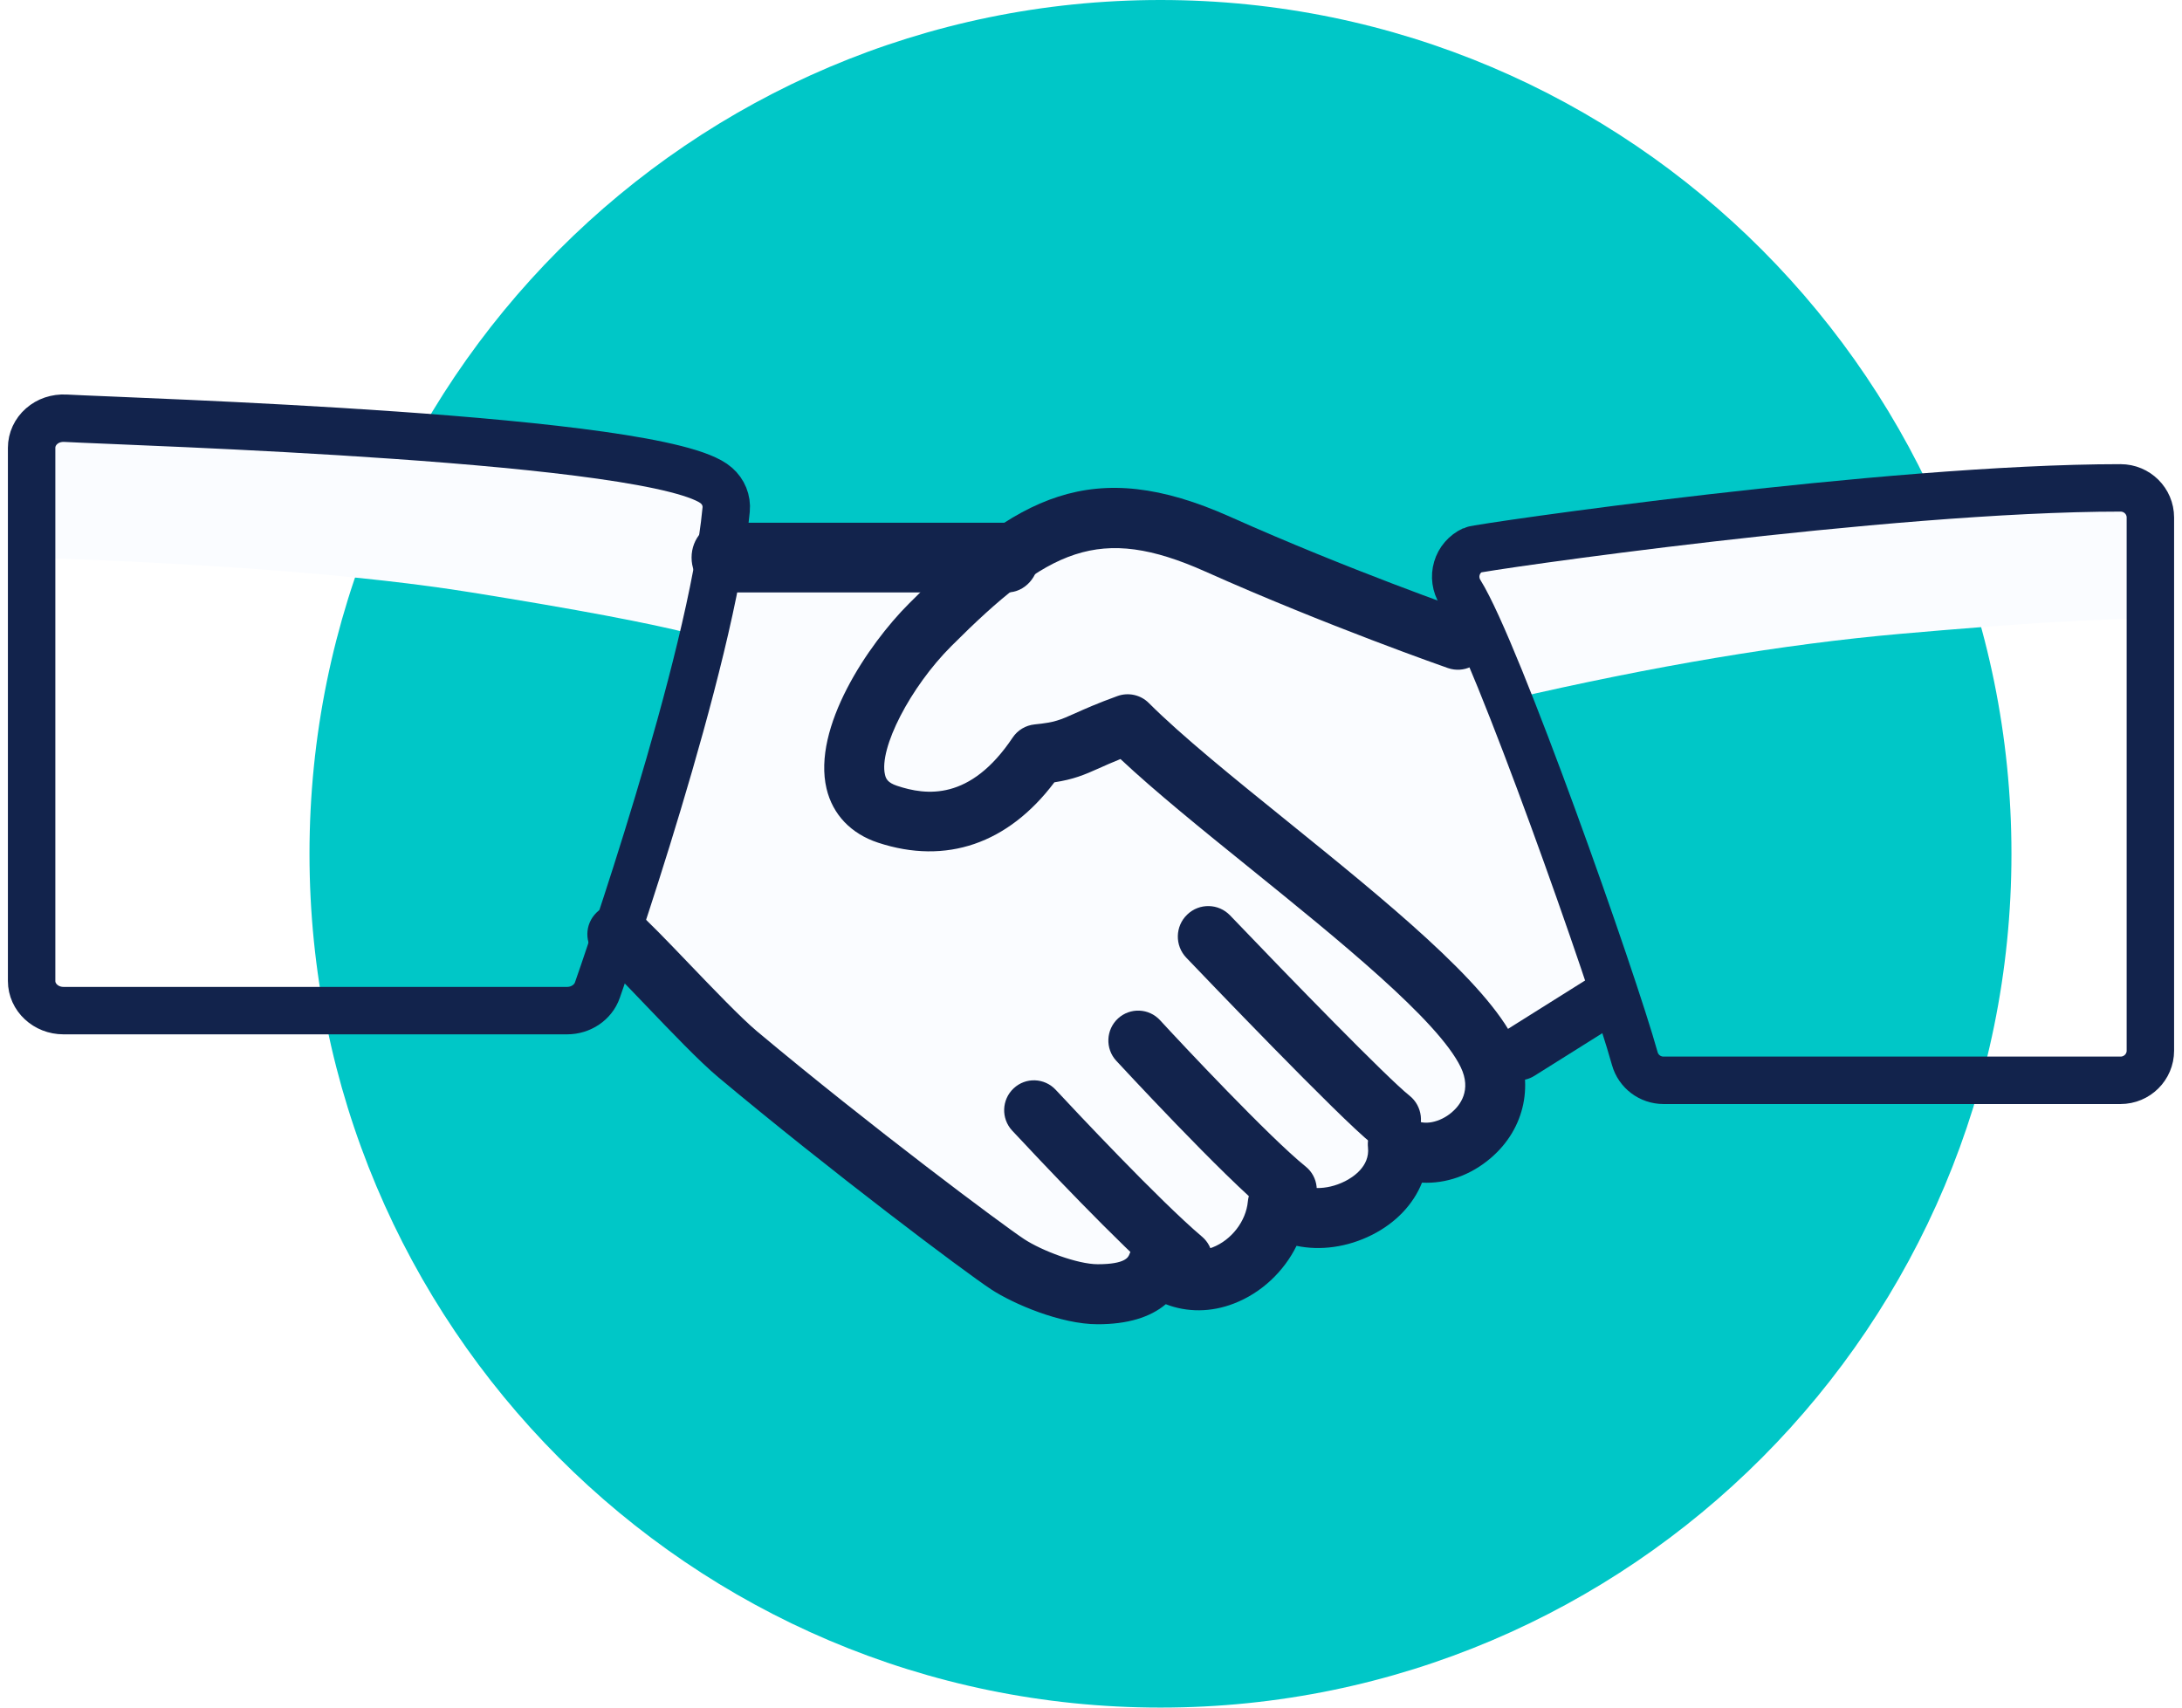
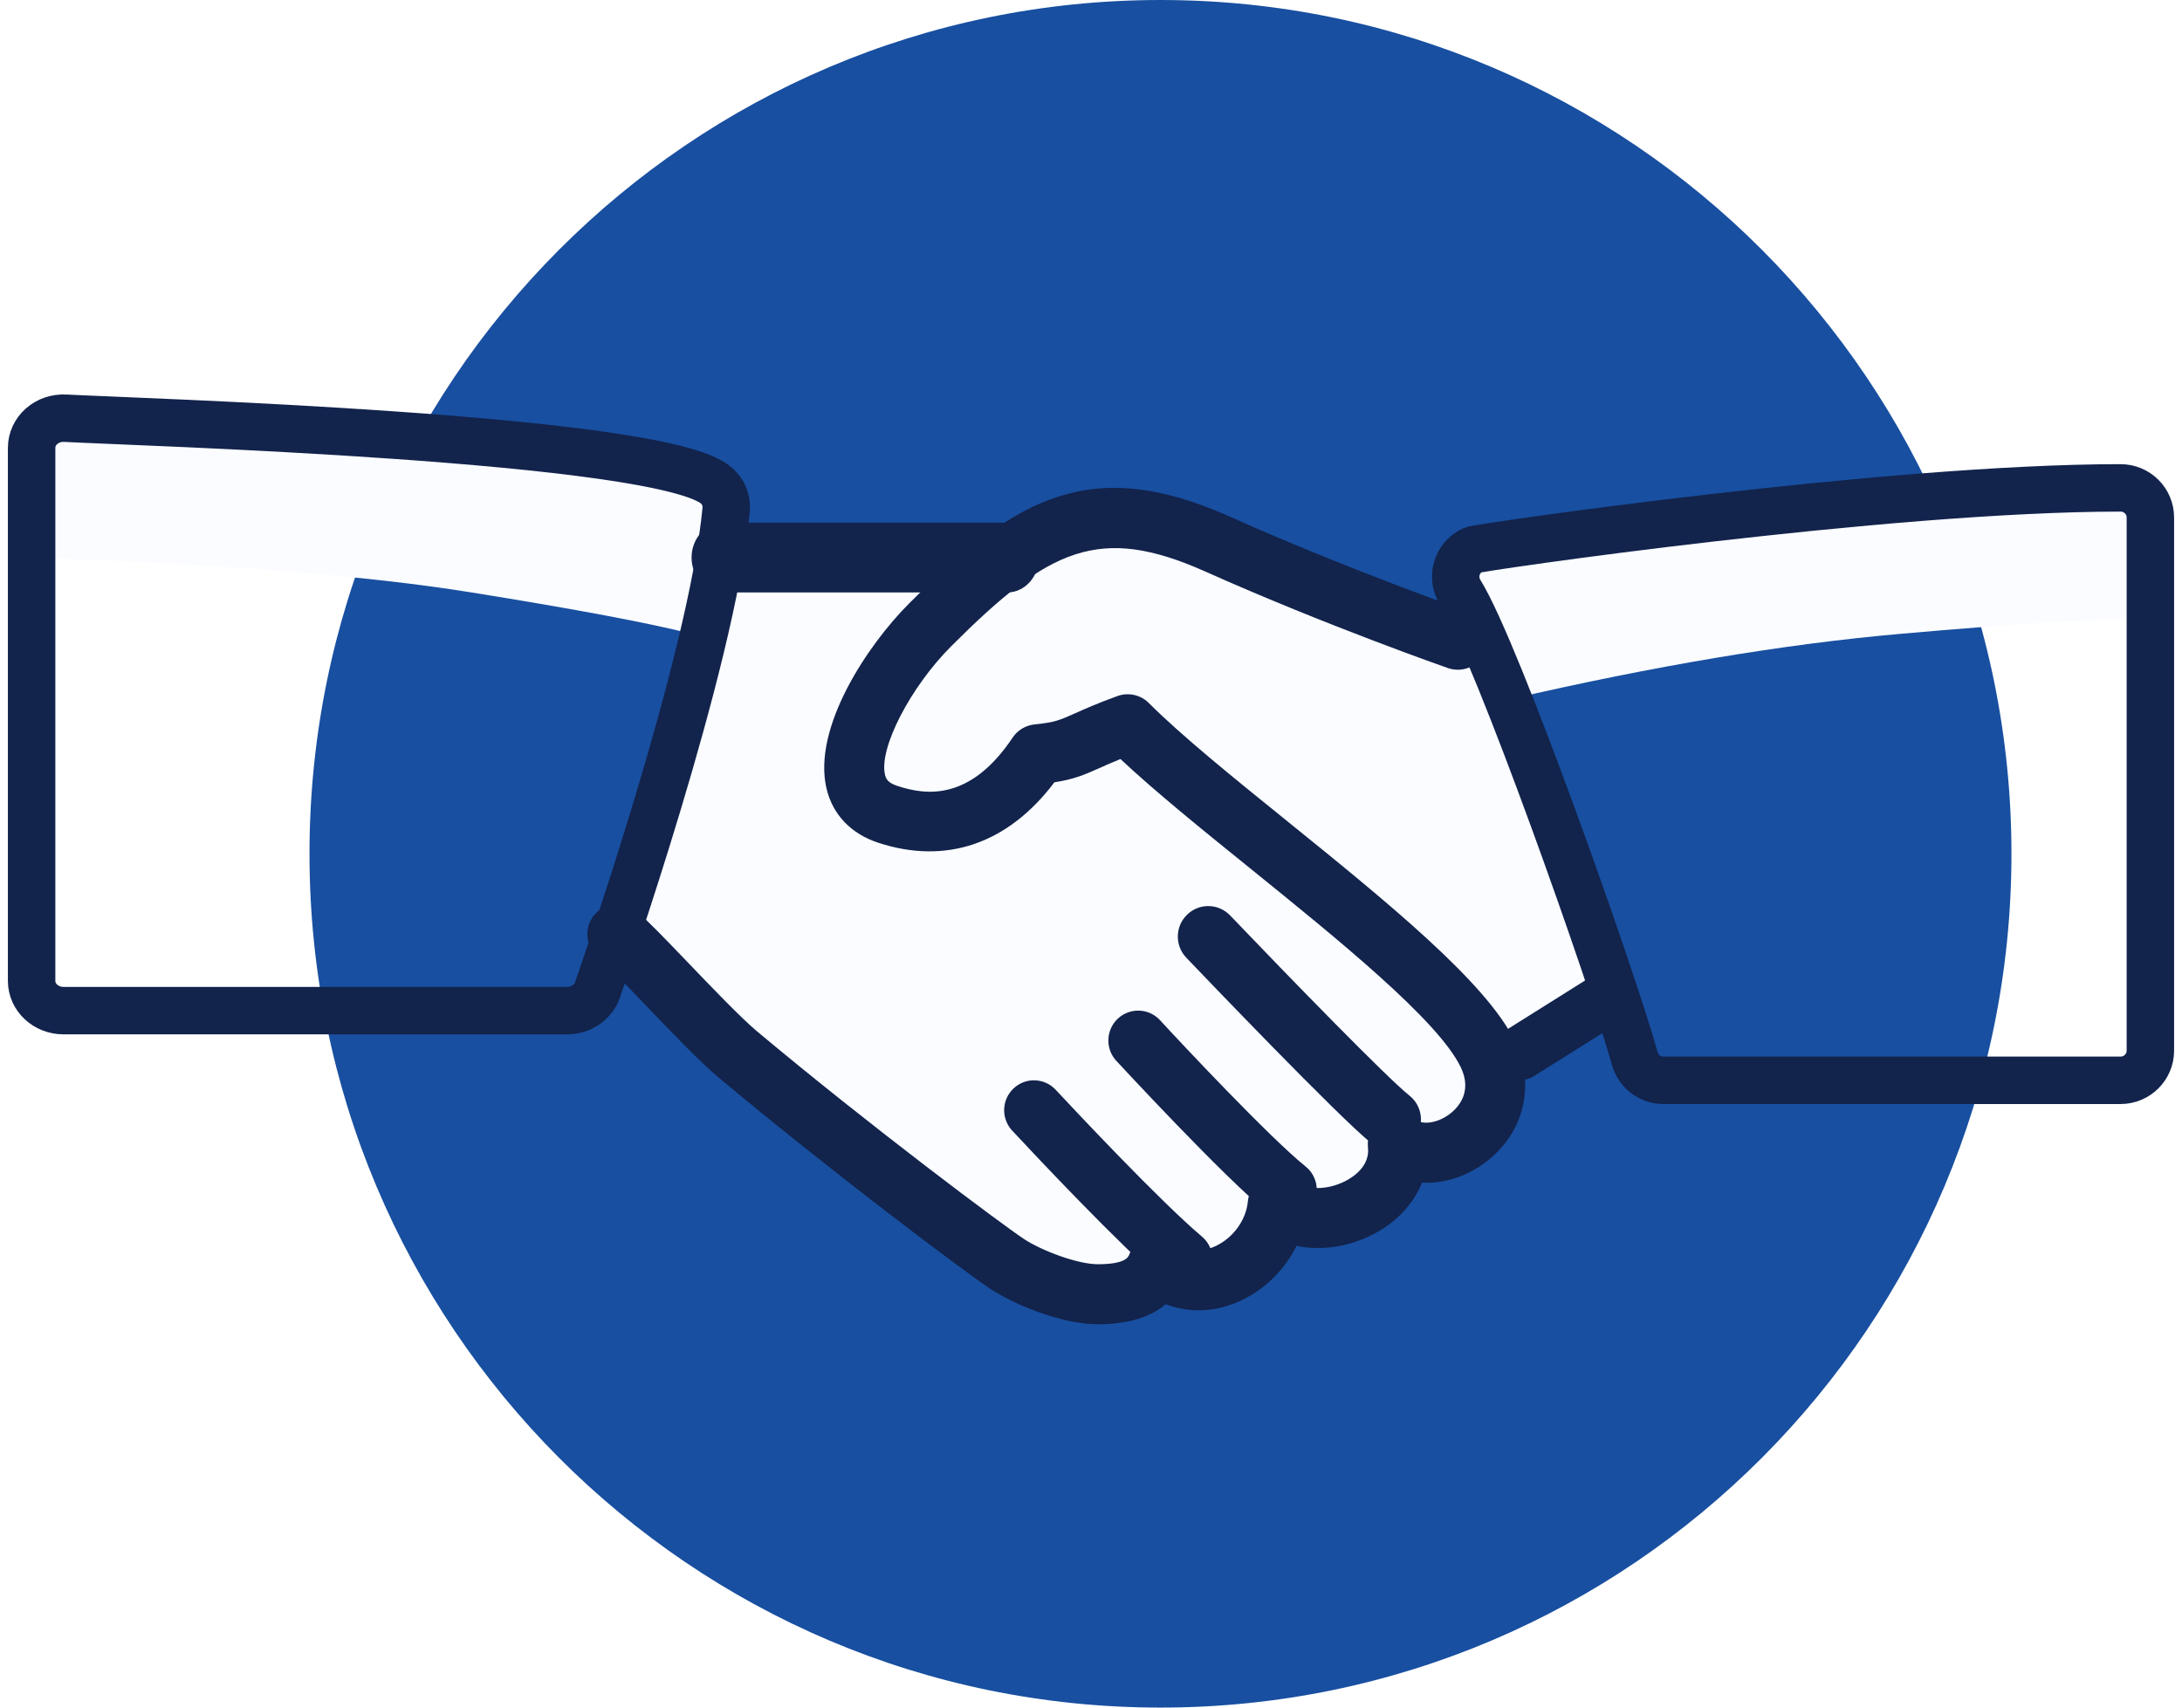
<svg xmlns="http://www.w3.org/2000/svg" width="69px" height="54px" viewBox="0 0 69 54" version="1.1">
  <g id="Page-1" stroke="none" stroke-width="1" fill="none" fill-rule="evenodd">
    <g id="1" transform="translate(-249, -1537)">
      <g id="our-phylosophy" transform="translate(0, 1053)">
        <g id="we-care" transform="translate(250, 484)">
          <g id="icon_care">
-             <g id="Group-8-Copy" transform="translate(8.786885, 0)" fill="#00C7C7">
+             <g id="Group-8-Copy" transform="translate(8.786885, 0)" fill="#184fa0">
              <g id="Group-9">
                <ellipse id="Oval" cx="26.91" cy="27" rx="26.91" ry="27" />
              </g>
            </g>
            <path d="M7.88702437e-13,17.633 C5.953,17.833 10.589,18.201 13.908,18.735 C17.227,19.269 19.547,19.705 20.869,20.045 L18.916,29.299 C21.789,32.869 24.663,35.593 27.539,37.469 C31.852,40.284 33.539,41.267 34.893,40.776 C36.246,40.284 36.495,41.267 37.736,40.776 C38.563,40.448 39.133,39.561 39.446,38.114 C40.692,38.74 41.752,38.74 42.625,38.114 C43.498,37.488 43.825,37.009 43.606,36.679 C45.29,36.471 46.131,36 46.131,35.265 C46.131,34.531 46.131,33.951 46.131,33.526 L49.855,31.959 L46.749,22.113 C51.301,21.059 55.414,20.369 59.087,20.045 C62.76,19.721 65.397,19.561 67,19.565 L67,15.429 C61.941,15.406 57.752,15.666 54.432,16.209 C51.112,16.752 47.979,17.227 45.033,17.633 L45.706,20.045 C43.328,19.38 41.456,18.811 40.09,18.34 C38.042,17.633 36.2,15.716 33.116,16.531 C30.032,17.345 30.583,17.633 28.727,17.633 C27.489,17.633 25.236,17.501 21.967,17.239 L21.967,15.429 C19.568,14.894 15.438,14.393 9.577,13.926 C3.715,13.458 0.523,13.36 7.88702437e-13,13.63 L7.88702437e-13,17.633 Z" id="Path-10" fill="#FAFCFF" />
            <g id="hand-shake" transform="translate(0, 13.22449)">
              <path d="M46.904,19.706 C46.01,17.842 42.811,15.256 39.721,12.756 C37.997,11.364 36.368,10.047 35.33,9.009 C35.07,8.747 34.681,8.663 34.337,8.787 C33.698,9.018 33.303,9.196 32.992,9.335 C32.517,9.547 32.358,9.62 31.718,9.684 C31.435,9.713 31.181,9.864 31.023,10.1 C29.681,12.105 28.292,11.935 27.363,11.624 C27.067,11.525 27.014,11.398 26.986,11.276 C26.786,10.443 27.787,8.504 29.083,7.208 C32.168,4.122 33.758,3.35 37.118,4.851 C40.93,6.555 44.749,7.889 44.787,7.902 C45.286,8.075 45.824,7.813 45.996,7.318 C46.167,6.822 45.907,6.282 45.412,6.109 C45.374,6.096 41.63,4.788 37.895,3.116 C33.542,1.171 31.154,2.452 27.743,5.864 C26.444,7.162 24.681,9.788 25.137,11.715 C25.332,12.534 25.909,13.142 26.767,13.424 C28.918,14.134 30.881,13.455 32.342,11.515 C32.946,11.422 33.274,11.286 33.768,11.064 C33.946,10.984 34.155,10.891 34.432,10.779 C35.518,11.798 36.983,12.984 38.527,14.231 C41.317,16.487 44.481,19.045 45.193,20.526 C45.544,21.256 45.167,21.732 44.91,21.951 C44.535,22.273 44.02,22.376 43.741,22.18 C43.434,21.97 43.033,21.956 42.716,22.146 C42.397,22.336 42.219,22.694 42.259,23.063 C42.323,23.666 41.771,24.011 41.532,24.131 C40.924,24.438 40.29,24.385 40.053,24.165 C39.787,23.919 39.405,23.846 39.068,23.972 C38.73,24.099 38.494,24.41 38.46,24.771 C38.403,25.393 37.942,25.991 37.34,26.224 C37.05,26.334 36.628,26.401 36.251,26.055 C36.015,25.843 35.689,25.761 35.383,25.835 C35.074,25.911 34.825,26.135 34.717,26.433 C34.681,26.528 34.599,26.755 33.711,26.755 C33.079,26.755 31.942,26.328 31.385,25.96 C30.719,25.522 26.541,22.406 22.933,19.385 C22.426,18.958 21.549,18.043 20.774,17.235 C20.087,16.517 19.459,15.867 19.136,15.593 C18.732,15.252 18.134,15.303 17.798,15.705 C17.46,16.106 17.509,16.705 17.91,17.043 C18.204,17.292 18.774,17.893 19.402,18.548 C20.249,19.432 21.124,20.347 21.712,20.84 C25.247,23.799 29.495,26.993 30.341,27.549 C31.04,28.008 32.545,28.653 33.711,28.653 C34.647,28.653 35.366,28.439 35.865,28.019 C36.533,28.279 37.293,28.281 38.024,27.996 C38.887,27.662 39.597,26.989 40,26.173 C40.748,26.332 41.604,26.22 42.382,25.829 C43.143,25.446 43.694,24.86 43.967,24.175 C44.722,24.214 45.501,23.947 46.144,23.395 C47.234,22.463 47.534,21.013 46.904,19.706 Z" id="Path" fill="#12234C" fill-rule="nonzero" />
              <path d="M30.854,3.306 L21.867,3.306 C21.316,3.306 20.869,3.8 20.869,4.408 C20.869,5.016 21.316,5.51 21.867,5.51 L30.854,5.51 C31.405,5.51 31.852,5.016 31.852,4.408 C31.852,3.8 31.405,3.306 30.854,3.306 Z" id="Path" fill="#12234C" fill-rule="nonzero" />
              <path d="M50.373,18.003 C50.096,17.621 49.543,17.516 49.134,17.776 L46.526,19.413 C46.117,19.67 46.008,20.188 46.283,20.57 C46.456,20.809 46.738,20.939 47.025,20.939 C47.195,20.939 47.368,20.894 47.521,20.797 L50.13,19.16 C50.539,18.903 50.648,18.384 50.373,18.003 Z" id="Path" fill="#12234C" fill-rule="nonzero" />
              <path d="M43.568,21.421 C42.88,20.877 39.804,17.717 37.901,15.727 C37.534,15.341 36.925,15.328 36.542,15.698 C36.158,16.066 36.146,16.677 36.513,17.061 C37.007,17.578 41.364,22.134 42.377,22.937 C42.552,23.075 42.763,23.143 42.971,23.143 C43.253,23.143 43.536,23.016 43.728,22.775 C44.057,22.358 43.985,21.751 43.568,21.421 Z" id="Path" fill="#12234C" fill-rule="nonzero" />
              <path d="M40.287,23.665 C39.159,22.76 36.325,19.739 35.685,19.04 C35.331,18.655 34.738,18.632 34.354,18.983 C33.971,19.337 33.945,19.936 34.297,20.319 C34.331,20.355 37.713,24.019 39.11,25.141 C39.283,25.279 39.492,25.347 39.697,25.347 C39.972,25.347 40.247,25.224 40.434,24.994 C40.758,24.585 40.692,23.99 40.287,23.665 Z" id="Path" fill="#12234C" fill-rule="nonzero" />
              <path d="M37.01,25.883 C35.667,24.748 32.92,21.815 32.384,21.239 C32.028,20.857 31.431,20.837 31.053,21.194 C30.672,21.551 30.653,22.147 31.007,22.529 C31.779,23.358 34.408,26.153 35.795,27.328 C35.972,27.477 36.187,27.551 36.402,27.551 C36.669,27.551 36.936,27.436 37.123,27.215 C37.458,26.814 37.407,26.219 37.01,25.883 Z" id="Path" fill="#12234C" fill-rule="nonzero" />
              <path d="M21.653,2.13 C19.928,0.608 3.141,0.116 1.067,0.001 C0.781,-0.012 0.518,0.076 0.316,0.254 C0.115,0.43 6.82121026e-13,0.678 6.82121026e-13,0.936 L6.82121026e-13,17.798 C6.82121026e-13,18.315 0.451,18.735 1.007,18.735 L16.933,18.735 C17.368,18.735 17.755,18.474 17.89,18.088 C18.037,17.669 21.506,7.761 21.963,2.89 C21.99,2.605 21.877,2.324 21.653,2.13 Z" id="Shape" stroke="#12234C" stroke-width="1.5" stroke-linecap="round" stroke-linejoin="round" />
              <path d="M66.056,2.204 C58.645,2.204 45.747,4.087 45.575,4.166 C45.33,4.28 45.146,4.492 45.071,4.748 C44.995,5.005 45.033,5.28 45.175,5.509 C46.341,7.373 49.994,17.726 50.696,20.251 C50.809,20.658 51.181,20.939 51.606,20.939 L66.056,20.939 C66.577,20.939 67,20.519 67,20.002 L67,3.141 C67,2.622 66.577,2.204 66.056,2.204 Z" id="Shape" stroke="#12234C" stroke-width="1.5" stroke-linecap="round" stroke-linejoin="round" />
            </g>
          </g>
        </g>
      </g>
    </g>
  </g>
</svg>
